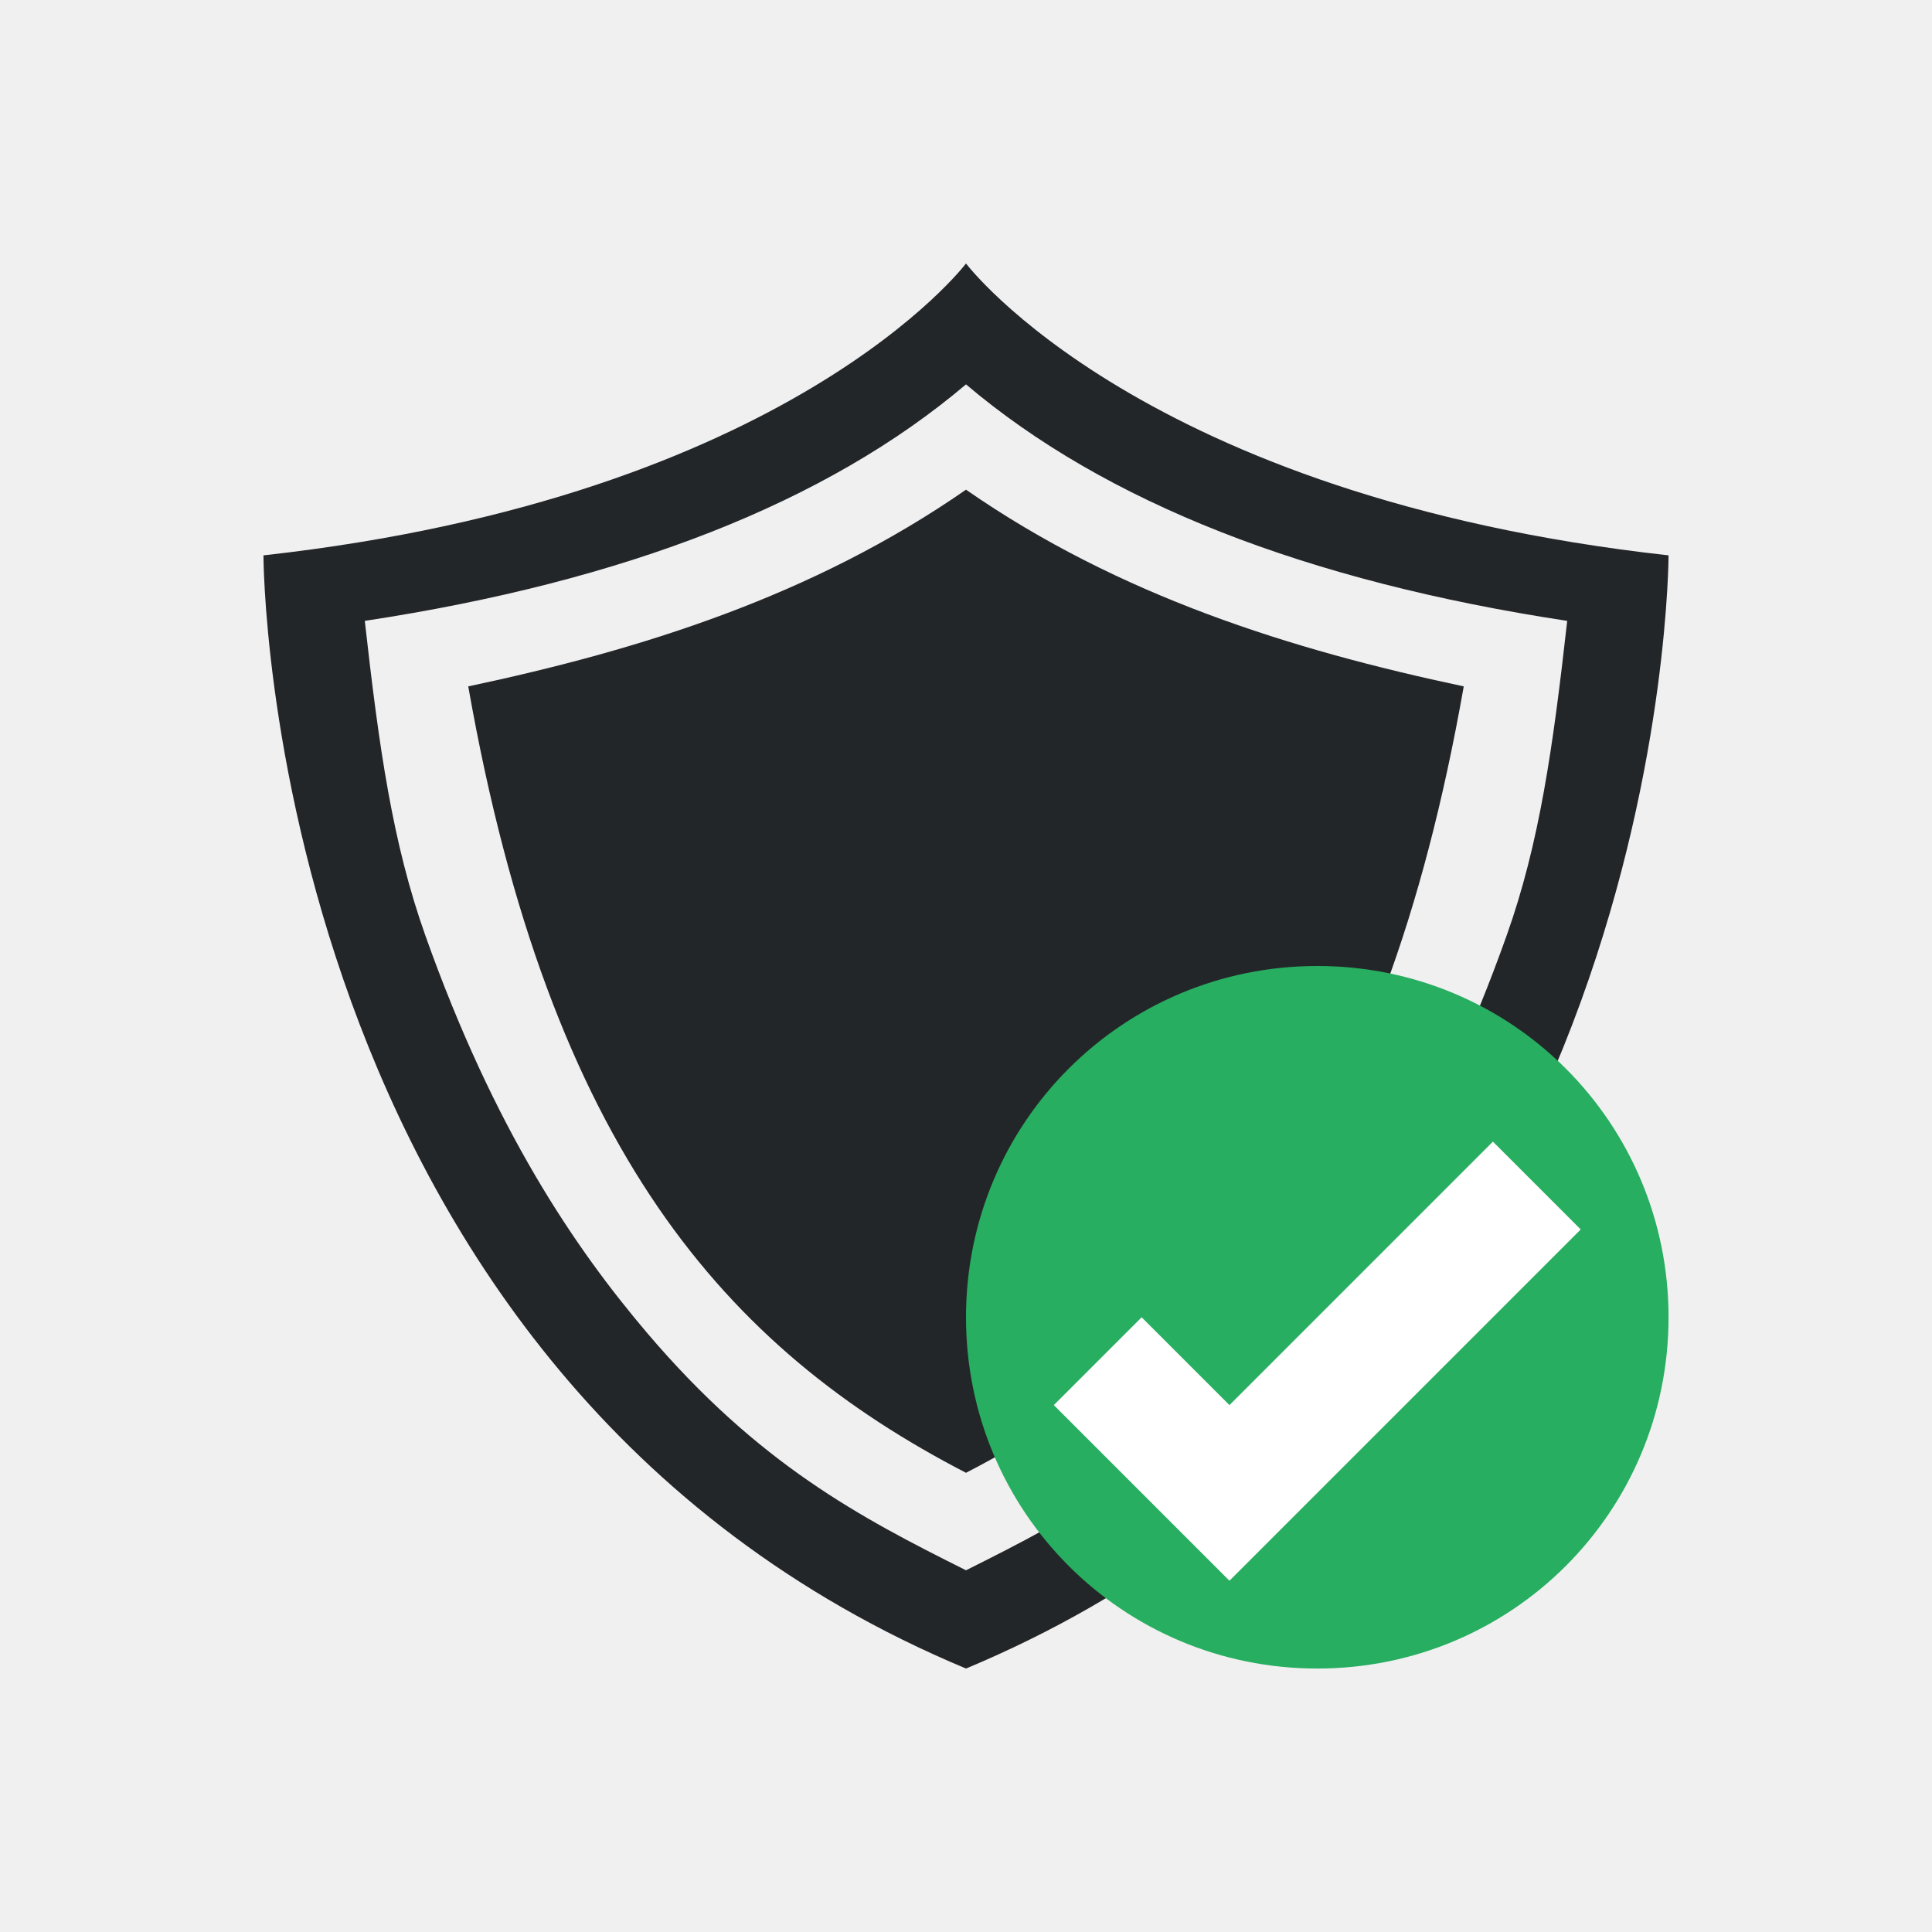
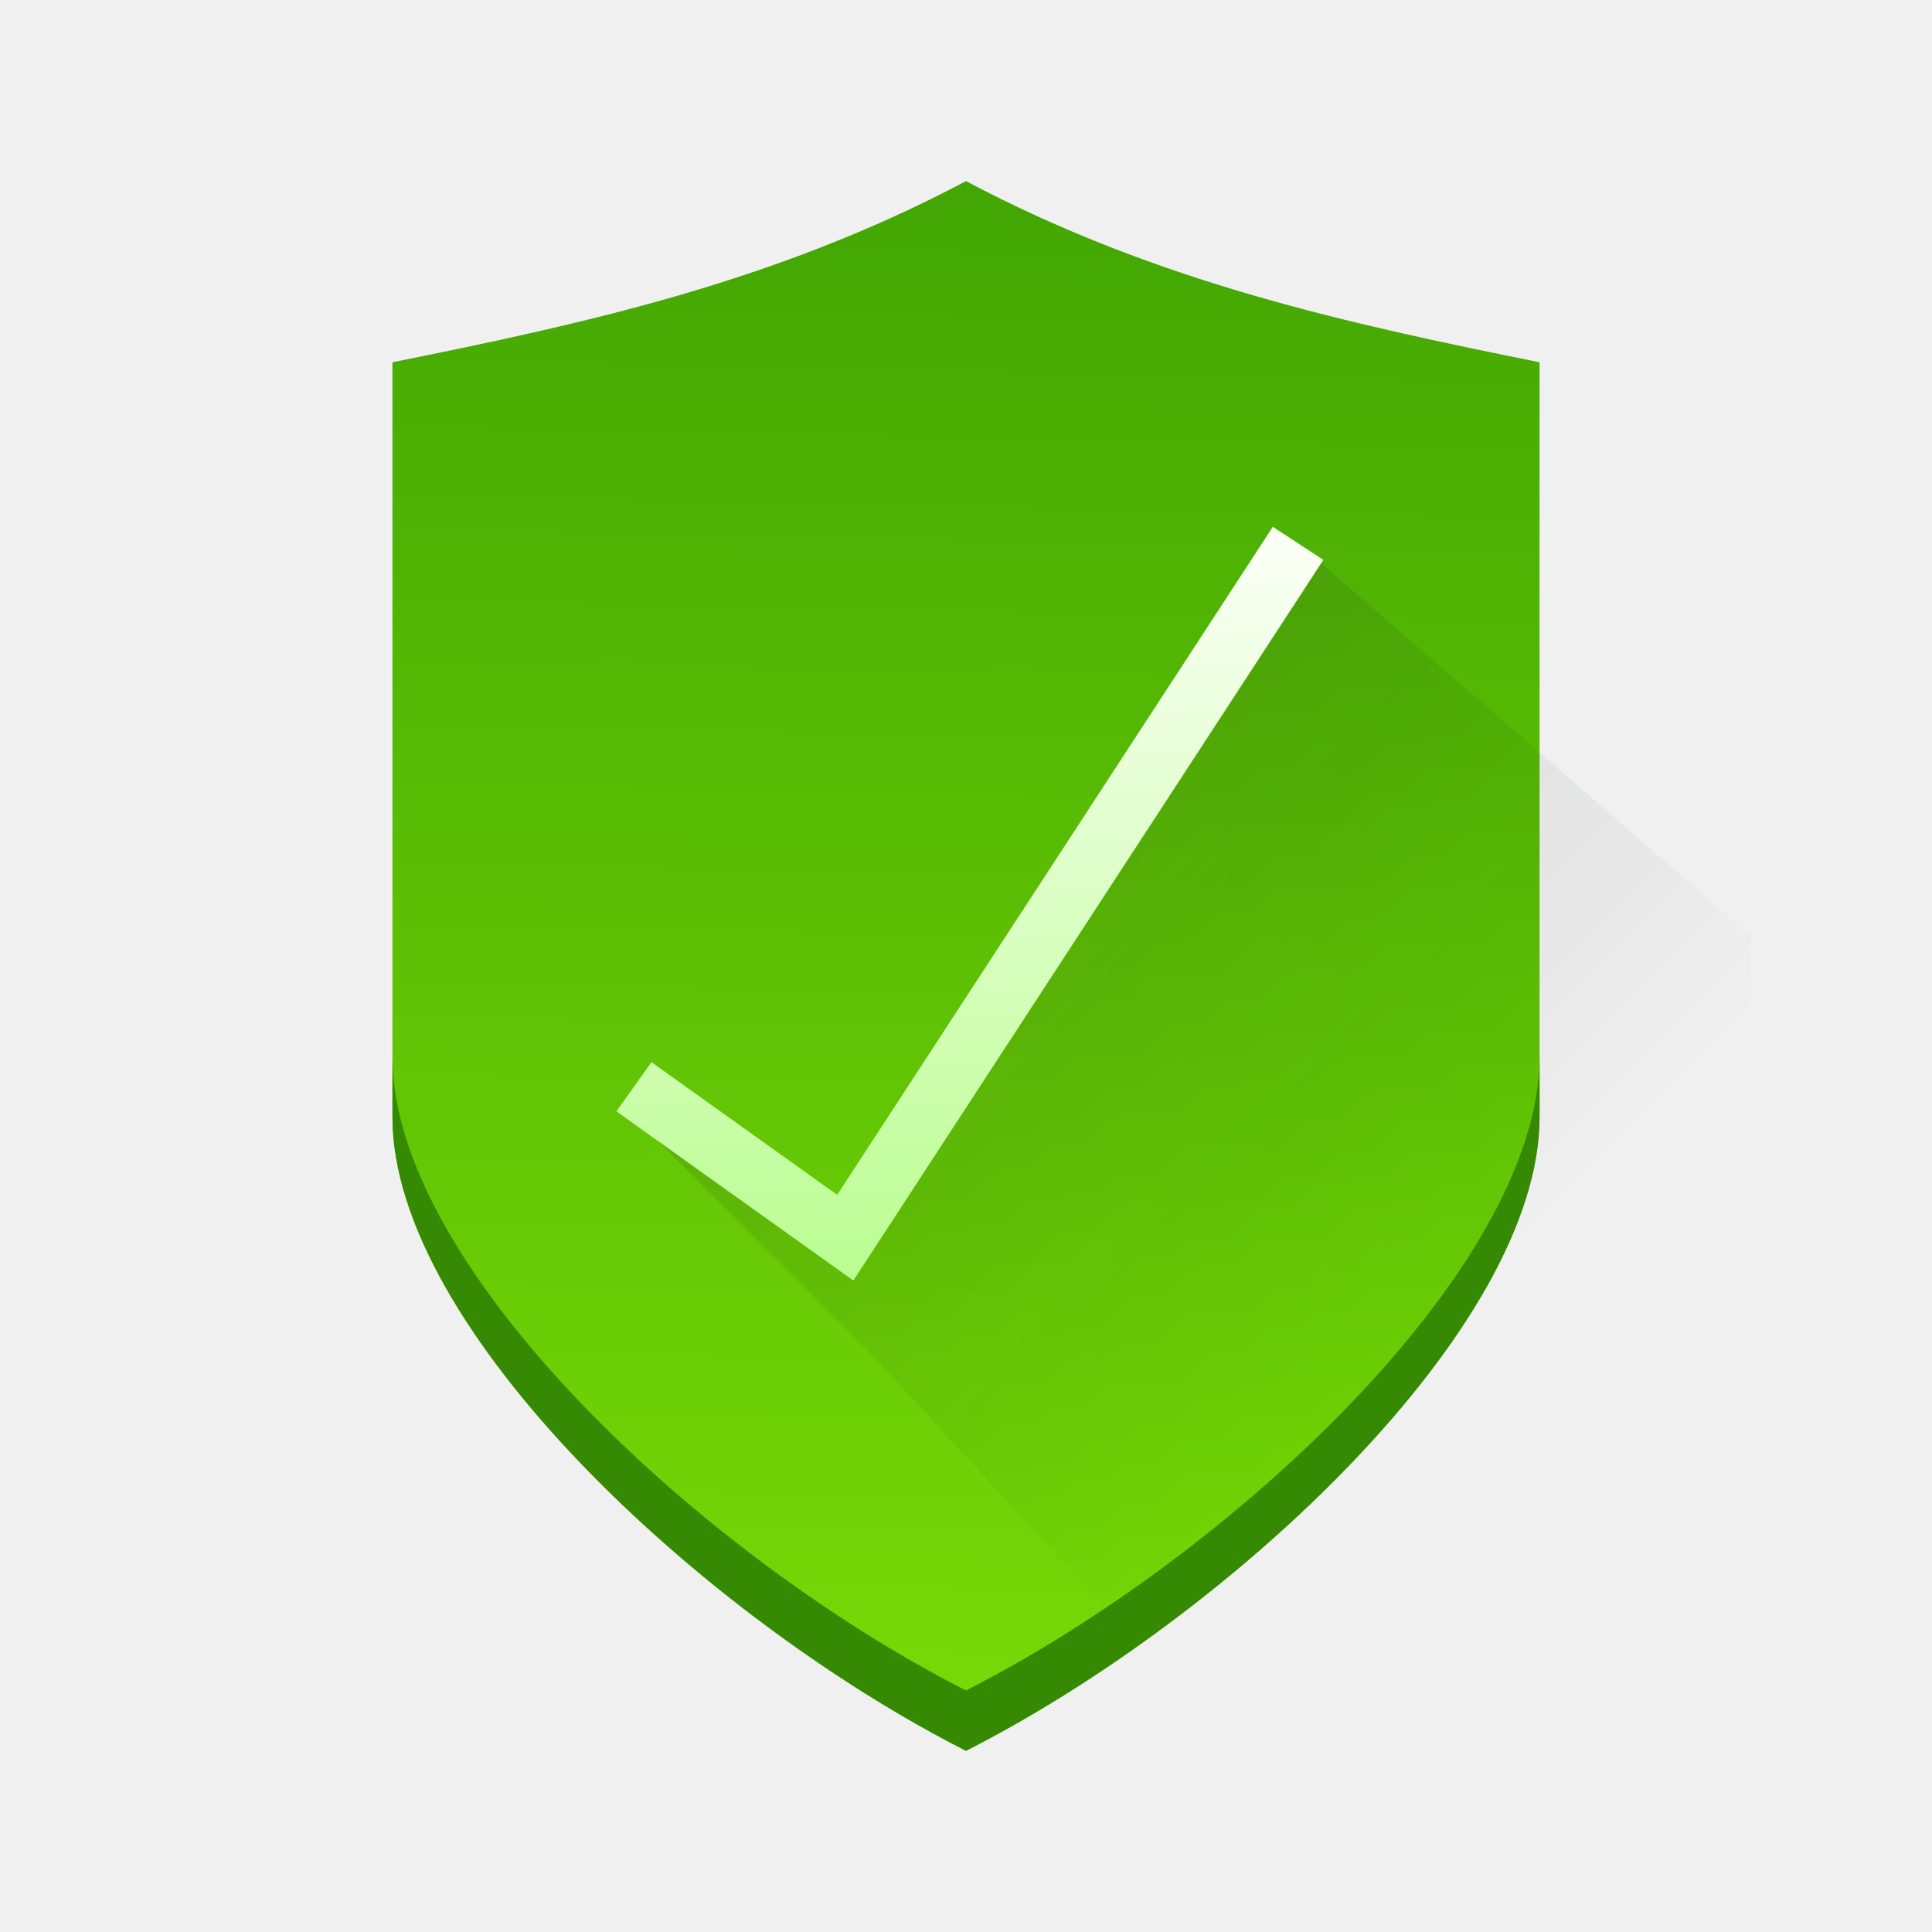
- <svg xmlns="http://www.w3.org/2000/svg" viewBox="0 0 22 22">
-   <defs id="defs3051">
-     <style type="text/css" id="current-color-scheme">
-       .ColorScheme-Text {
-         color:#232629;
-       }
-       .ColorScheme-PositiveText {
-         color:#27ae60;
-       }
-       </style>
+ <svg xmlns="http://www.w3.org/2000/svg" xmlns:xlink="http://www.w3.org/1999/xlink" width="64" version="1.1" height="64">
+   <defs id="defs3811">
+     <linearGradient id="linearGradient4227">
+       <stop style="stop-color:#292c2f" id="stop4229" />
+       <stop offset="1" style="stop-opacity:0" id="stop4231" />
+     </linearGradient>
+     <linearGradient id="linearGradient4191-1-7" xlink:href="#linearGradient4227" y1="9" y2="23" x1="9" gradientUnits="userSpaceOnUse" x2="23" gradientTransform="matrix(2 0 0 2 735.8572 158.9336)" />
+     <linearGradient xlink:href="#linearGradient4298" id="linearGradient4181" y1="6" x1="32" y2="57" x2="31" gradientUnits="userSpaceOnUse" />
+     <linearGradient id="linearGradient4374">
+       <stop style="stop-color:#bcfd93" id="stop4376" />
+       <stop offset="1" style="stop-color:#fafff5" id="stop4378" />
+     </linearGradient>
+     <linearGradient id="linearGradient4298">
+       <stop style="stop-color:#42a603" id="stop4300" />
+       <stop offset="1" style="stop-color:#78da06" id="stop4302" />
+     </linearGradient>
+     <linearGradient xlink:href="#linearGradient4374" id="linearGradient4189" y1="199.934" y2="175.934" x2="0" gradientUnits="userSpaceOnUse" />
  </defs>
-   <g transform="translate(0,-1030.362)">
-     <path style="opacity:1;fill:currentColor;fill-opacity:1;stroke:none" d="M 11 3 C 11 3 9 5.658 3 6.324 C 3 6.324 3 15.658 11 19 C 19 15.658 19 6.324 19 6.324 C 13 5.658 11 3 11 3 z M 11 4.377 C 12.587 5.722 14.877 6.619 17.846 7.07 C 17.684 8.516 17.53 9.603 17.156 10.654 C 16.371 12.863 15.456 14.207 14.635 15.174 C 13.363 16.672 12.207 17.278 11 17.881 C 9.793 17.278 8.637 16.672 7.365 15.174 C 6.544 14.207 5.629 12.863 4.844 10.654 C 4.47 9.603 4.316 8.516 4.154 7.07 C 7.123 6.619 9.413 5.722 11 4.377 z M 11 5.576 C 9.257 6.786 7.298 7.399 5.332 7.816 C 6.263 13.098 8.268 15.357 11 16.771 C 13.732 15.357 15.737 13.098 16.668 7.816 C 14.702 7.399 12.743 6.786 11 5.576 z " transform="translate(0,1030.362)" class="ColorScheme-Text" id="path4943-7" />
-     <path style="fill:currentColor;fill-opacity:1;stroke:none" class="ColorScheme-PositiveText" d="m 15,1041.362 c 2.216,0 4,1.784 4,4 0,2.216 -1.784,4 -4,4 -2.216,0 -4,-1.784 -4,-4 0,-2.216 1.784,-4 4,-4 z" id="rect4153" />
-     <path style="fill:#ffffff" d="M 17 13 L 14 16 L 13 15 L 12 16 L 13 17 L 14 18 L 18 14 L 17 13 z " transform="translate(0,1030.362)" id="path4142" />
+   <g id="layer1" transform="matrix(1 0 0 1 -736.8572 -157.9336)">
+     <path style="fill:url(#linearGradient4181);stroke-linecap:square;stroke-width:2" id="rect4186-2-1" d="M 32 6 C 25.667 9.354 19.333 10.725 13 12 L 13 37 C 13 44 23.263 53.561 32 57.998 C 40.737 53.561 51 44 51 37 L 51 12 C 44.667 10.725 38.333 9.354 32 6 z " transform="matrix(1 0 0 1 736.8572 157.9336)" />
+     <path style="fill:url(#linearGradient4191-1-7);opacity:0.2;fill-rule:evenodd" id="path4184-5" d="m 779.857,175.934 -8,14 -7,8 -7,-3 8,8 12,13 17,0 0,-27 z" />
+     <path style="shape-rendering:auto;color-interpolation-filters:linearRGB;fill:url(#linearGradient4189);image-rendering:auto;text-rendering:auto;color:#000000;fill-rule:evenodd;stroke-width:2;color-rendering:auto;color-interpolation:sRGB" id="path4179" d="m 779.02,175.387 -14.43,22.127 -6.152,-4.395 -1.162,1.629 7.85,5.605 15.57,-23.873 -1.676,-1.094 z" />
+     <path style="fill:#368902;stroke-linecap:square;stroke-width:2" id="rect4186-2-1-5" d="m 749.857,192.934 0,2 c 0,7 10.263,16.561 19,20.998 8.737,-4.437 19,-13.998 19,-20.998 l 0,-2 c 0,7 -10.263,16.561 -19,20.998 -8.737,-4.437 -19,-13.998 -19,-20.998 z" />
  </g>
</svg>
